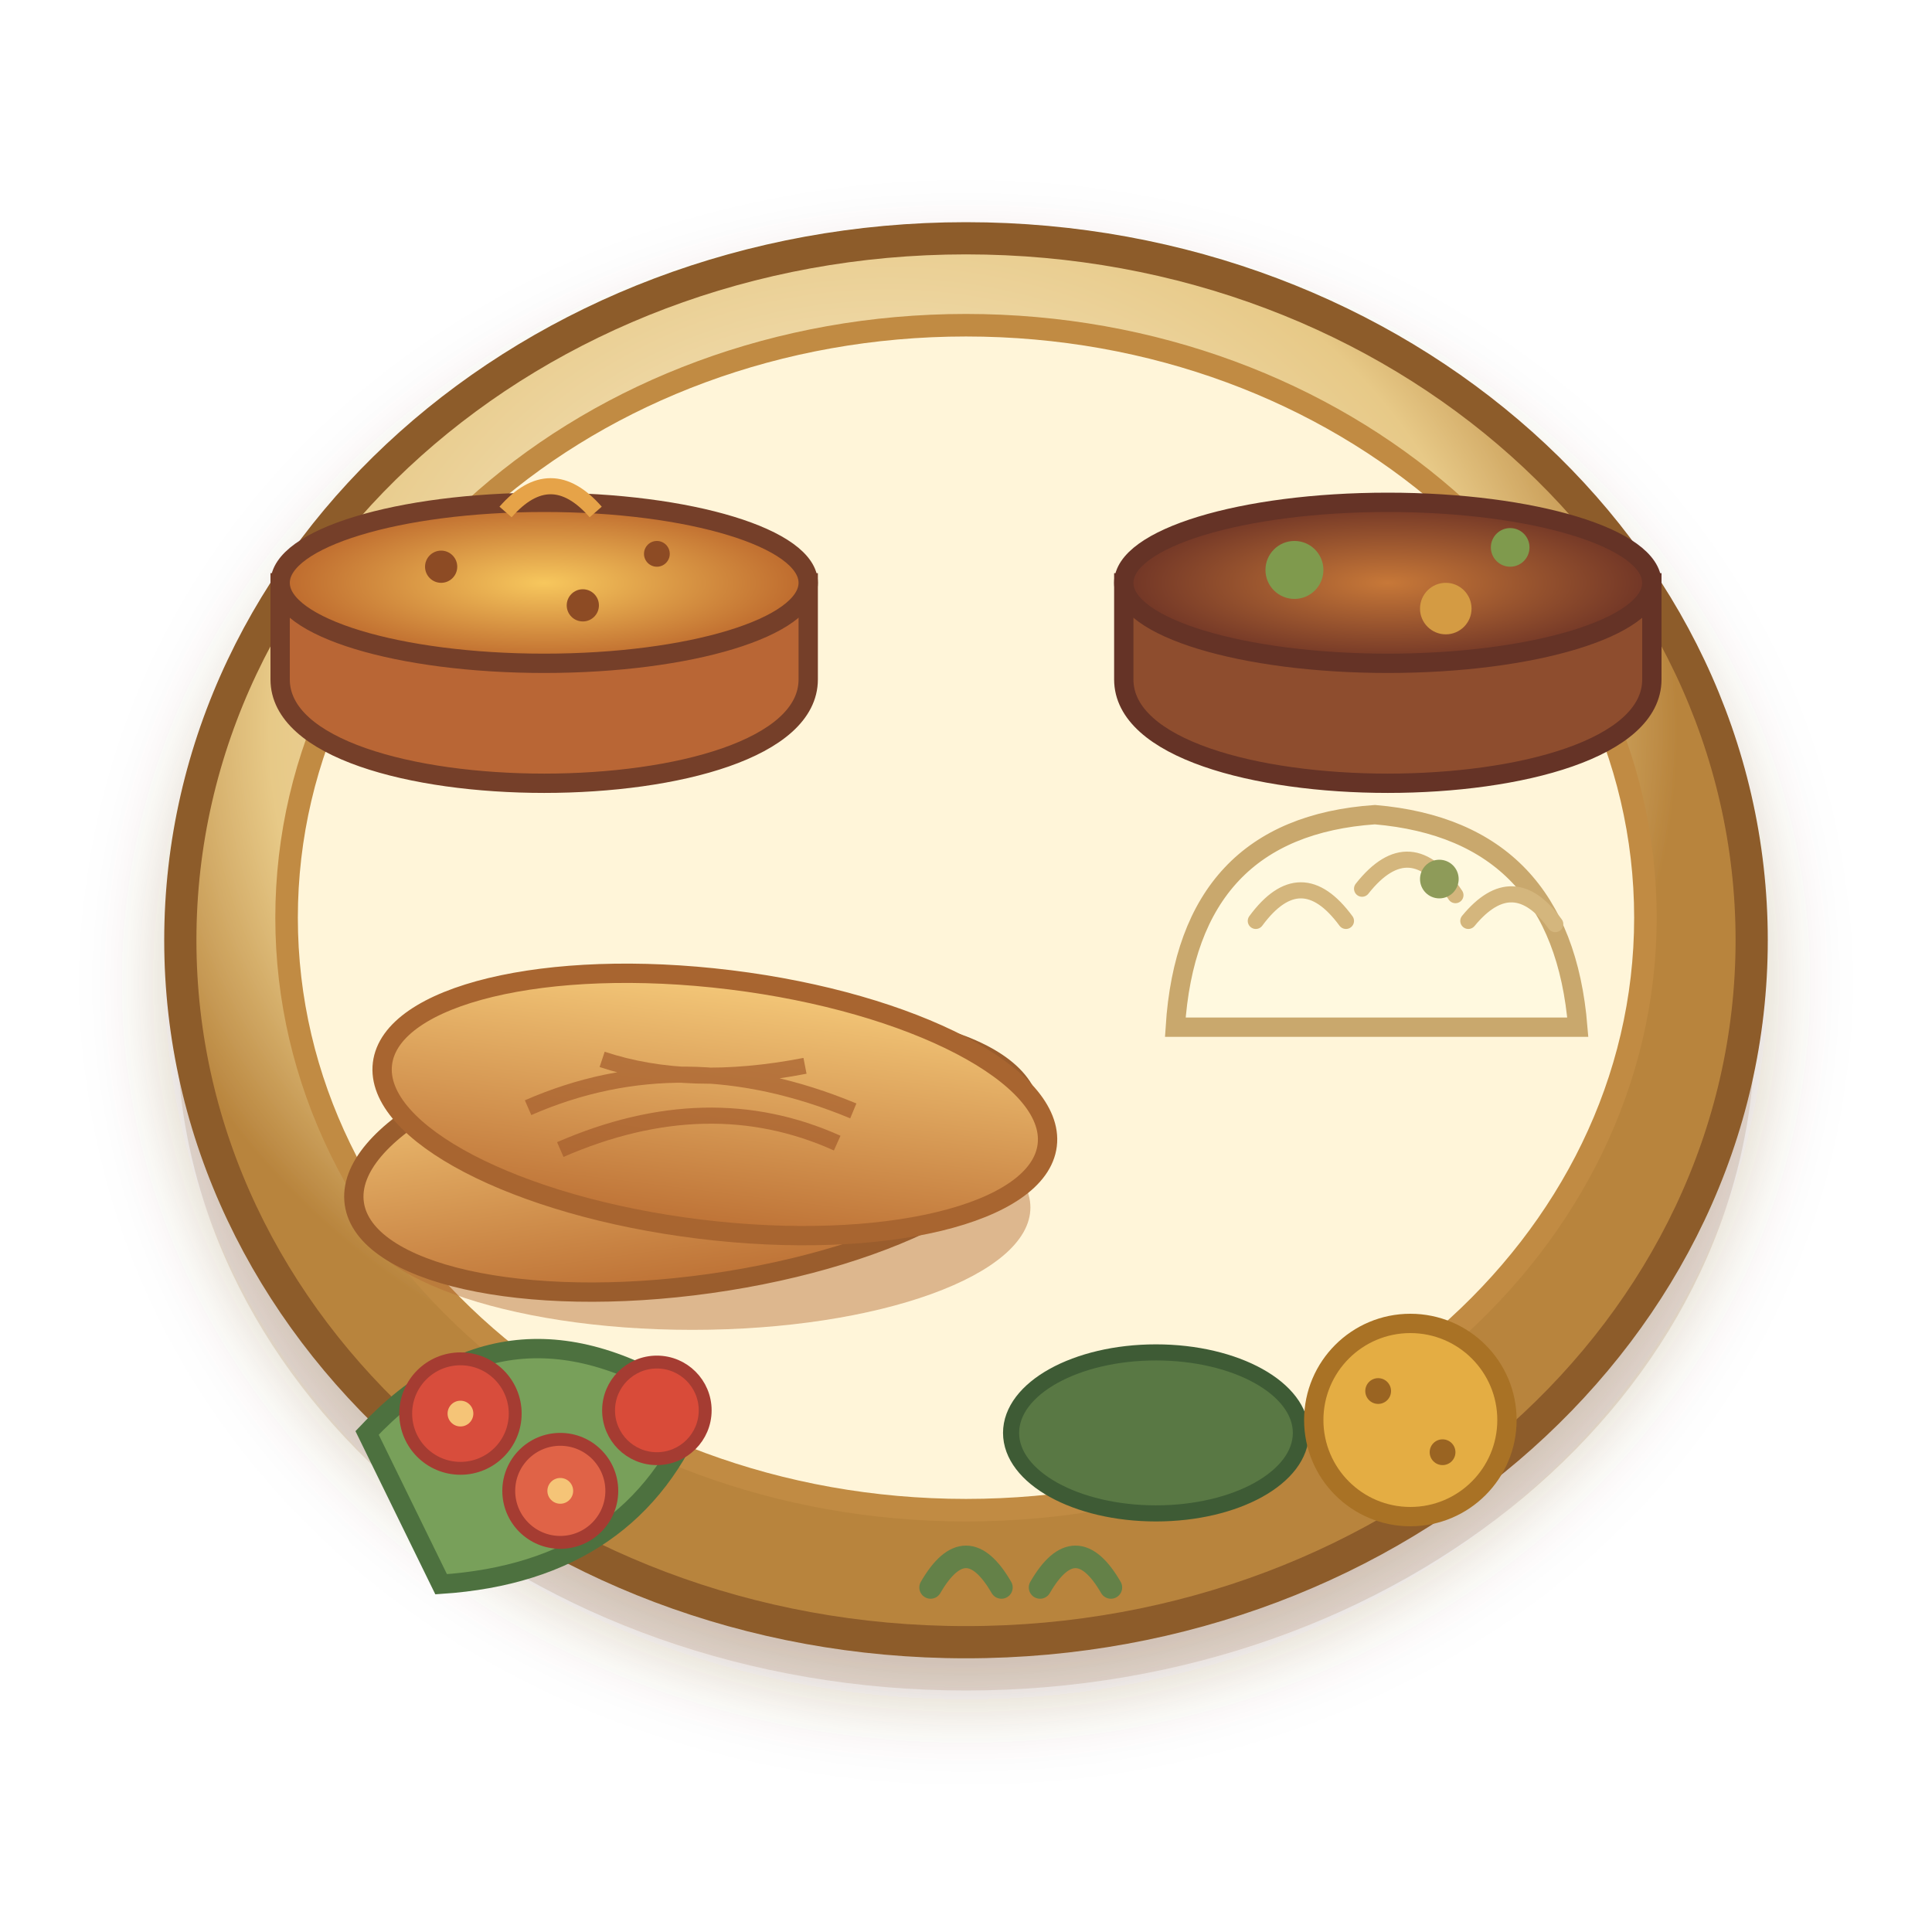
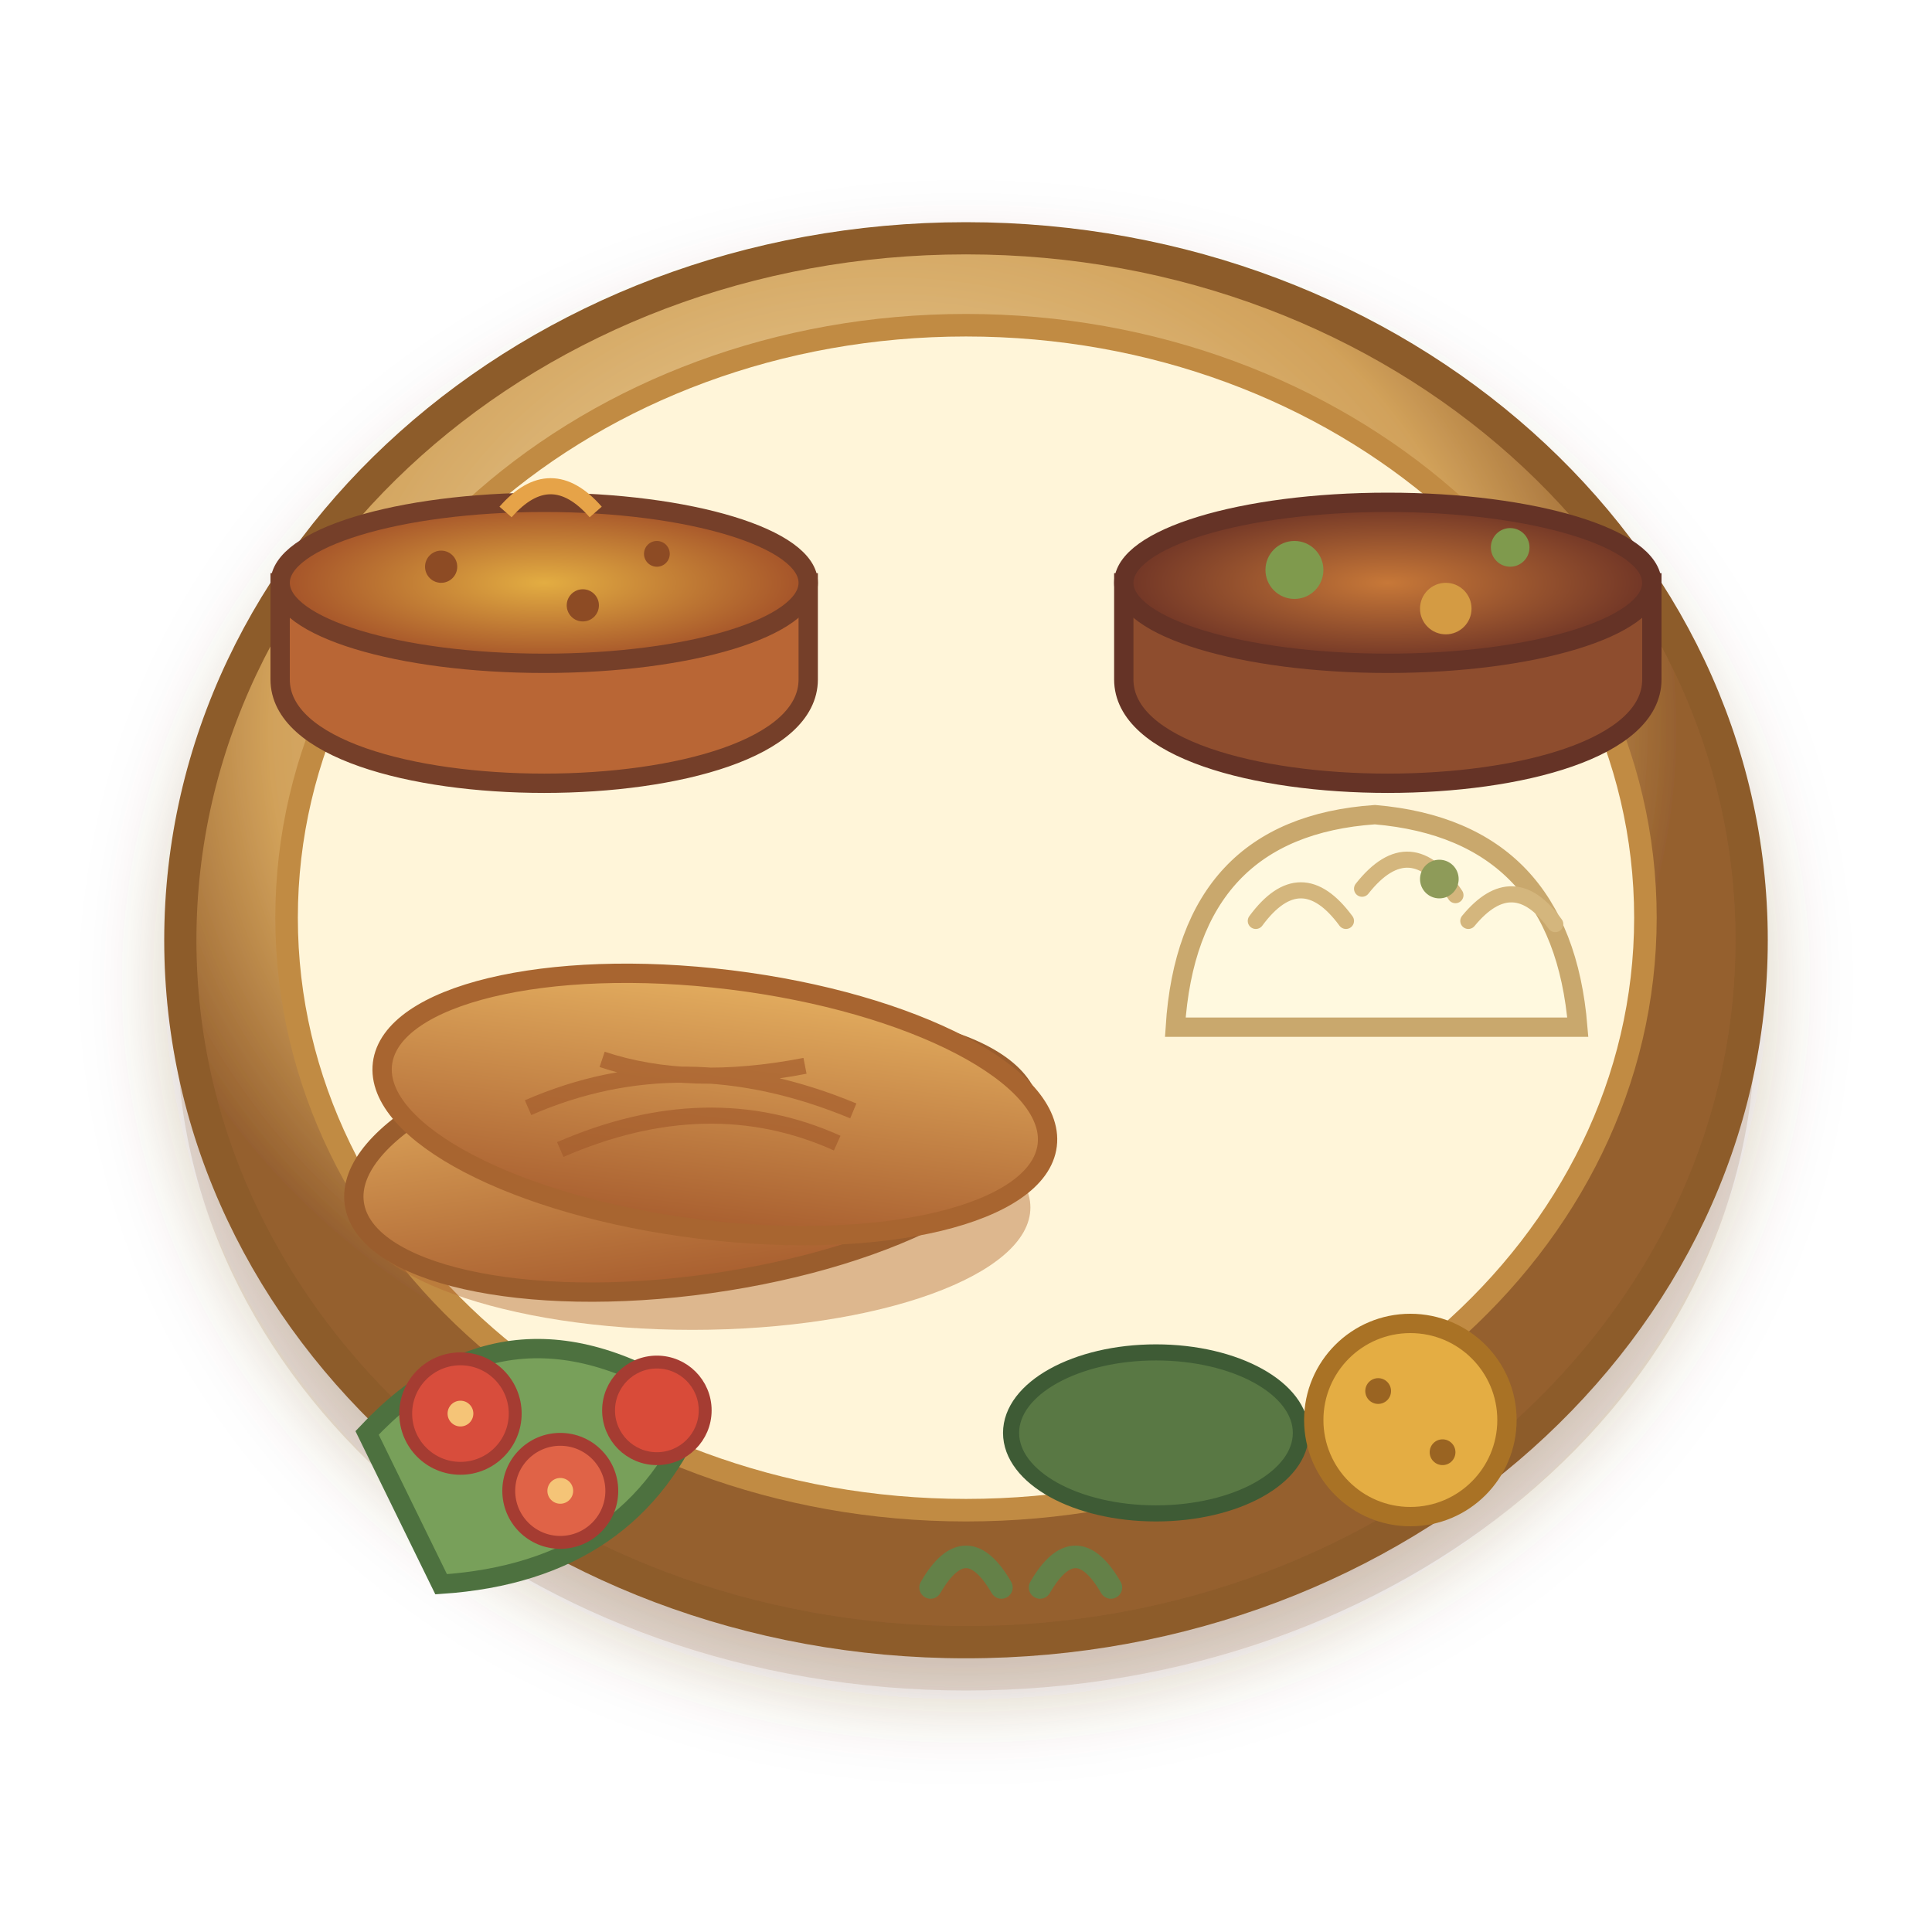
<svg xmlns="http://www.w3.org/2000/svg" viewBox="0 0 600 600" role="img" aria-labelledby="title desc">
  <defs>
    <radialGradient id="thali" cx="45%" cy="35%">
-       <stop offset="0" stop-color="#fff9e9" />
-       <stop offset=".78" stop-color="#e7c987" />
-       <stop offset="1" stop-color="#b8843d" />
+       <stop offset="0" stop-color="#f8e8bd" />
+       <stop offset=".78" stop-color="#d1a15a" />
+       <stop offset="1" stop-color="#95602f" />
    </radialGradient>
    <linearGradient id="roti" x2="0" y2="1">
-       <stop stop-color="#f4c879" />
-       <stop offset="1" stop-color="#bd7135" />
+       <stop stop-color="#e3ad5f" />
+       <stop offset="1" stop-color="#a85e2f" />
    </linearGradient>
    <radialGradient id="dal">
-       <stop stop-color="#f7c75d" />
-       <stop offset="1" stop-color="#bd692d" />
+       <stop stop-color="#e3ad42" />
+       <stop offset="1" stop-color="#a45229" />
    </radialGradient>
    <radialGradient id="curry">
      <stop stop-color="#c77838" />
      <stop offset="1" stop-color="#703526" />
    </radialGradient>
    <filter id="shadow" x="-30%" y="-30%" width="160%" height="170%">
      <feDropShadow dx="0" dy="13" stdDeviation="12" flood-color="#6f4725" flood-opacity=".25" />
    </filter>
  </defs>
  <ellipse cx="300" cy="320" rx="245" ry="205" fill="#8b5b2e" opacity=".16" />
  <ellipse cx="300" cy="292" rx="244" ry="218" fill="url(#thali)" stroke="#8d5b2b" stroke-width="10" filter="url(#shadow)" />
  <ellipse cx="300" cy="285" rx="211" ry="184" fill="#fff5d9" stroke="#c18b43" stroke-width="7" />
  <ellipse cx="169" cy="183" rx="82" ry="23" fill="#7e4428" />
  <path d="M87 181v30c0 43 164 43 164 0v-30Z" fill="#b96635" stroke="#753f29" stroke-width="6" />
  <ellipse cx="169" cy="181" rx="82" ry="25" fill="url(#dal)" stroke="#753f29" stroke-width="6" />
  <circle cx="137" cy="176" r="5" fill="#8d4b24" />
  <circle cx="181" cy="188" r="5" fill="#8d4b24" />
  <circle cx="204" cy="172" r="4" fill="#8d4b24" />
  <path d="M157 159q14-16 28 0" fill="none" stroke="#e6a348" stroke-width="5" />
  <ellipse cx="431" cy="183" rx="82" ry="23" fill="#63382a" />
  <path d="M349 181v30c0 43 164 43 164 0v-30Z" fill="#8e4d2e" stroke="#653326" stroke-width="6" />
  <ellipse cx="431" cy="181" rx="82" ry="25" fill="url(#curry)" stroke="#653326" stroke-width="6" />
  <circle cx="402" cy="177" r="9" fill="#7f9a4d" />
  <circle cx="449" cy="189" r="8" fill="#d49b43" />
  <circle cx="469" cy="170" r="6" fill="#7f9a4d" />
  <path d="M365 319q4-62 62-66 58 5 63 66Z" fill="#fff9df" stroke="#c9a86d" stroke-width="6" />
  <path d="M390 286q14-19 28 0m5-10q15-19 29 2m4 8q14-17 27 1" fill="none" stroke="#d4b67d" stroke-width="5" stroke-linecap="round" />
  <circle cx="447" cy="273" r="6" fill="#8e9b59" />
  <ellipse cx="215" cy="375" rx="105" ry="38" fill="#b36b32" opacity=".45" />
  <ellipse cx="215" cy="359" rx="106" ry="40" fill="url(#roti)" stroke="#9a5d2d" stroke-width="6" transform="rotate(-8 215 359)" />
  <ellipse cx="222" cy="343" rx="104" ry="39" fill="url(#roti)" stroke="#a86530" stroke-width="6" transform="rotate(7 222 343)" />
  <path d="M164 344q48-21 101 1M174 357q46-20 86-2M187 329q27 9 63 2" fill="none" stroke="#a45c2c" stroke-width="5" opacity=".7" />
  <path d="M114 445q45-48 103-8-20 51-80 55Z" fill="#78a05a" stroke="#4d713f" stroke-width="6" />
  <circle cx="143" cy="439" r="17" fill="#d84d3c" stroke="#a53c32" stroke-width="4" />
  <circle cx="174" cy="463" r="16" fill="#e06347" stroke="#a53c32" stroke-width="4" />
  <circle cx="204" cy="438" r="15" fill="#d94b39" stroke="#a53c32" stroke-width="4" />
  <circle cx="143" cy="439" r="4" fill="#f5c477" />
  <circle cx="174" cy="463" r="4" fill="#f5c477" />
  <ellipse cx="359" cy="445" rx="45" ry="25" fill="#597844" stroke="#3e5b35" stroke-width="5" />
  <circle cx="438" cy="441" r="30" fill="#e4ad43" stroke="#a97225" stroke-width="6" />
  <circle cx="428" cy="432" r="4" fill="#9a6422" />
  <circle cx="448" cy="451" r="4" fill="#9a6422" />
  <path d="M289 493q11-19 22 0m12 0q11-19 22 0" fill="none" stroke="#648148" stroke-width="7" stroke-linecap="round" />
</svg>
